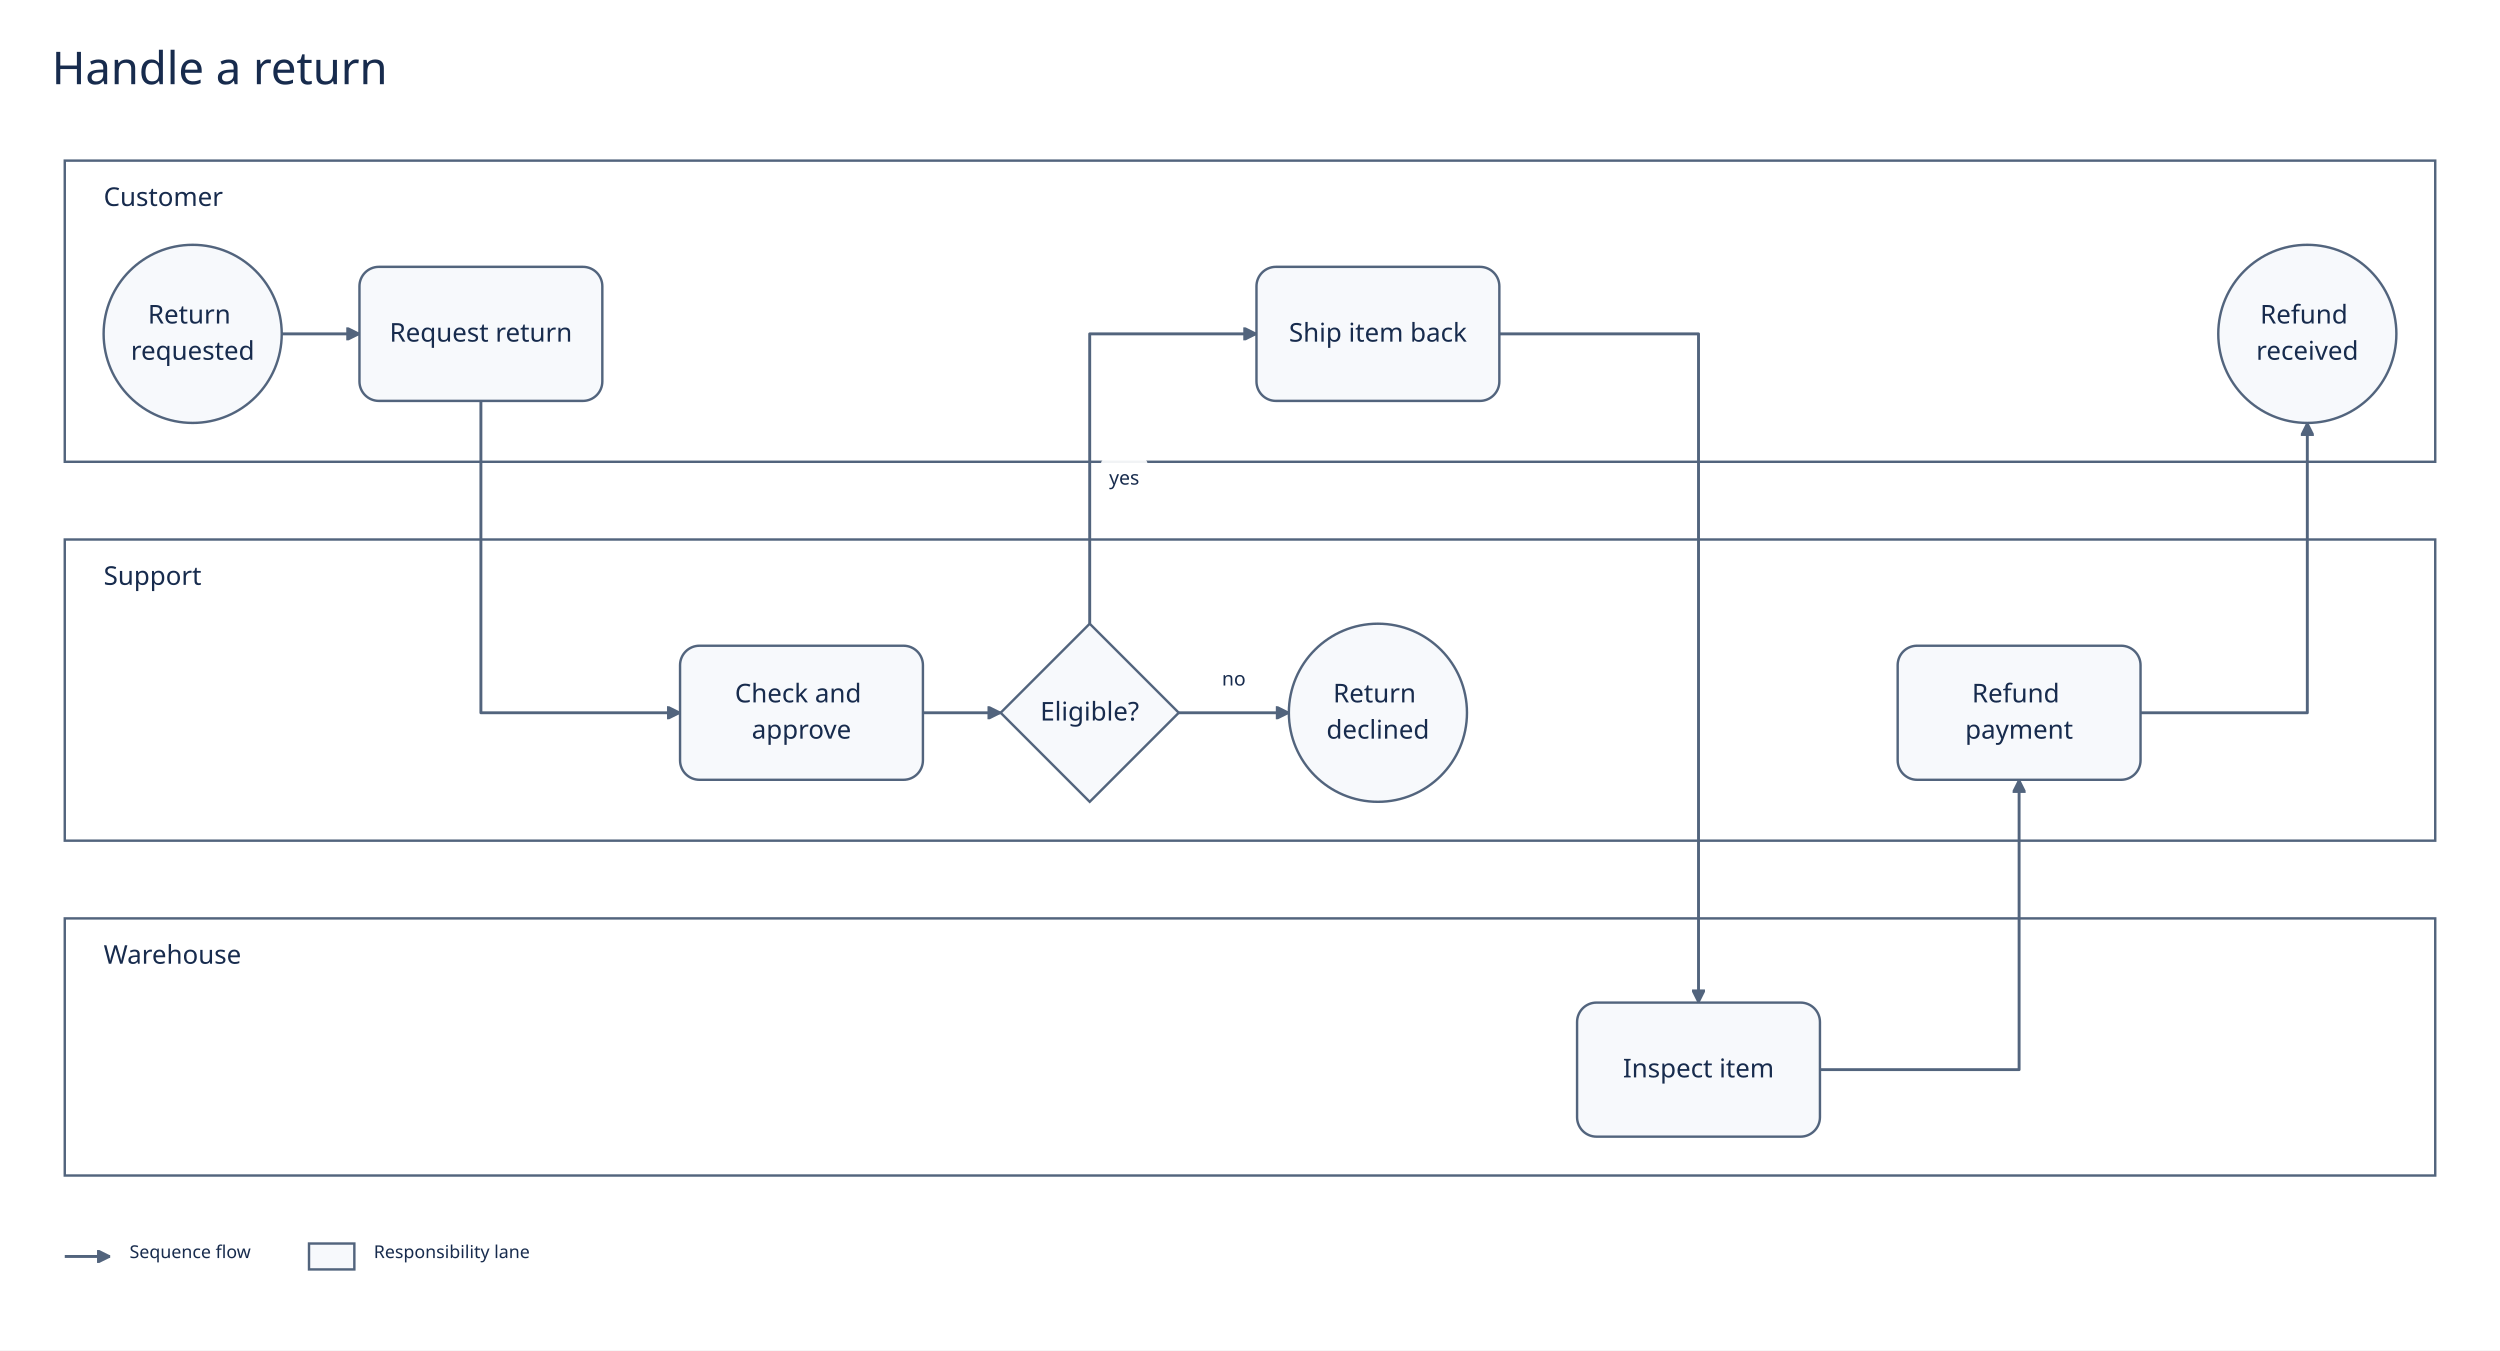
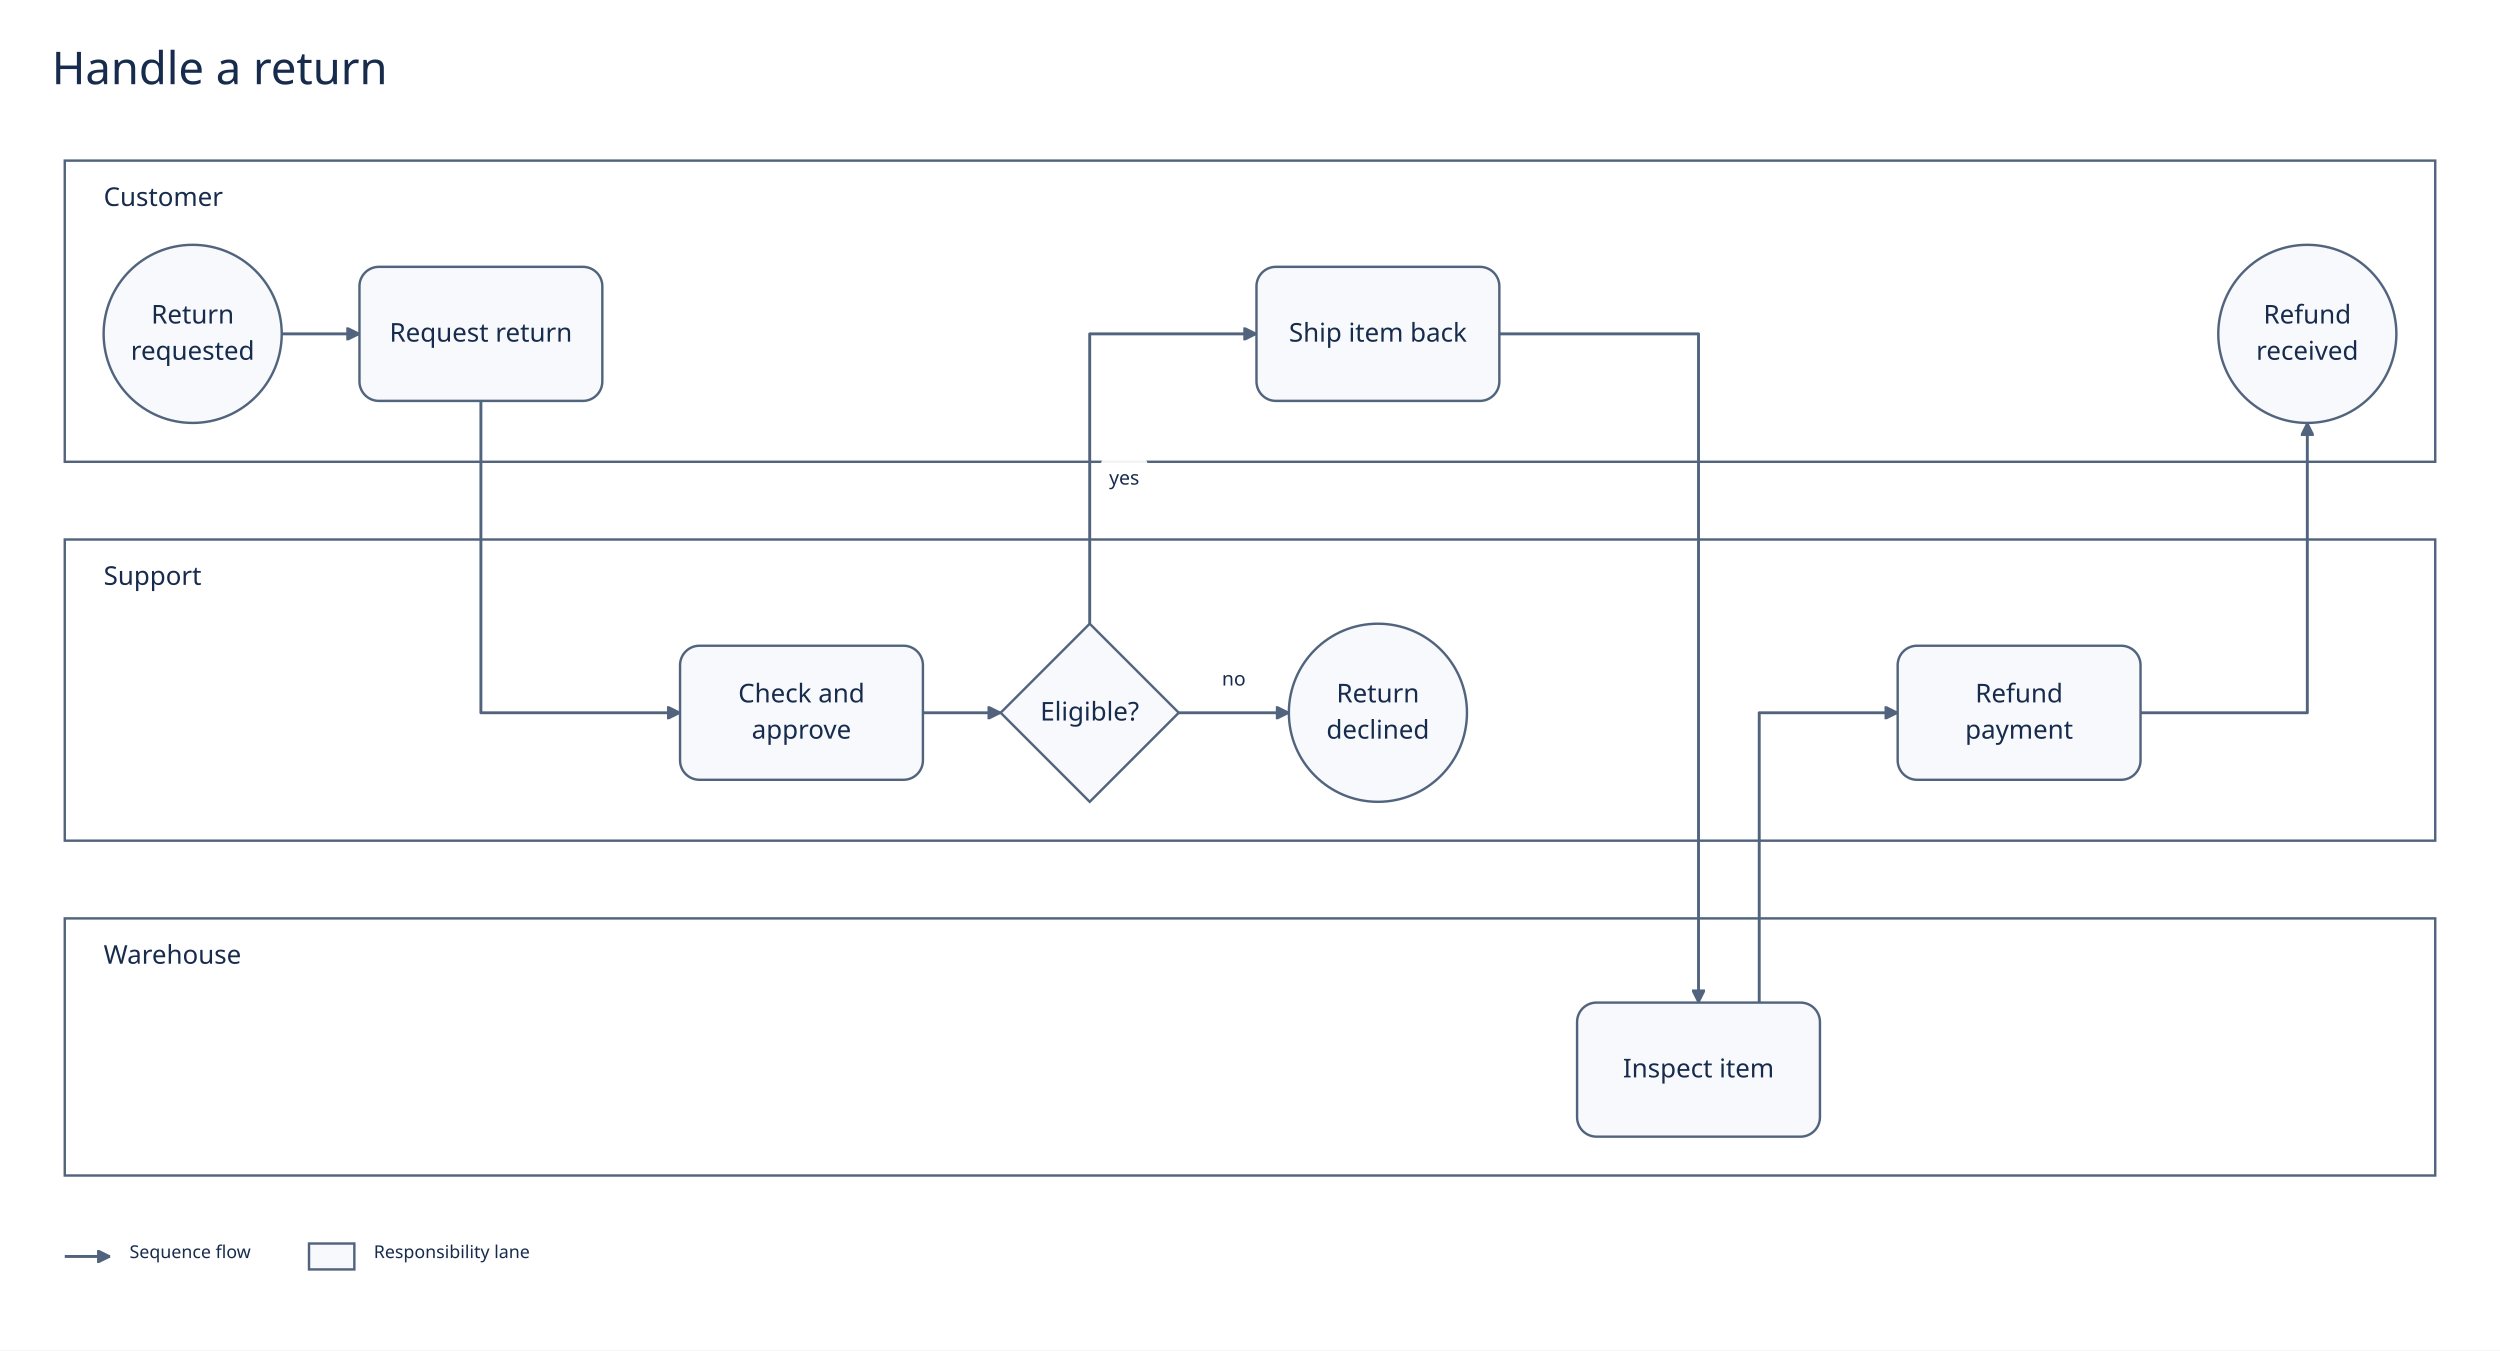
- <svg xmlns="http://www.w3.org/2000/svg" viewBox="0 0 1544 834" width="1544" height="834" lang="en" role="img" aria-labelledby="atlas-db25828b0cd1-document-title atlas-db25828b0cd1-document-desc" data-archatlas="0.1" data-measured-with="pillow">
+ <svg xmlns="http://www.w3.org/2000/svg" viewBox="0 0 1544 834" width="1544" height="834" lang="en" role="img" aria-labelledby="atlas-120f773fad01-document-title atlas-120f773fad01-document-desc" data-archatlas="0.1" data-measured-with="pillow">
  <defs>
-     <marker id="atlas-db25828b0cd1-marker-peer-arrow" viewBox="0 0 10 10" refX="10" refY="5" markerWidth="8" markerHeight="8" markerUnits="userSpaceOnUse" orient="auto-start-reverse">
+     <marker id="atlas-120f773fad01-marker-peer-arrow" viewBox="0 0 10 10" refX="10" refY="5" markerWidth="8" markerHeight="8" markerUnits="userSpaceOnUse" orient="auto-start-reverse">
      <path d="M 0 0 L 10 5 L 0 10 Z" fill="#52647d" stroke="#52647d" stroke-width="1.5" />
    </marker>
-     <marker id="atlas-db25828b0cd1-marker-peer-circle" viewBox="0 0 10 10" refX="5" refY="5" markerWidth="8" markerHeight="8" markerUnits="userSpaceOnUse">
+     <marker id="atlas-120f773fad01-marker-peer-circle" viewBox="0 0 10 10" refX="5" refY="5" markerWidth="8" markerHeight="8" markerUnits="userSpaceOnUse">
      <circle cx="5" cy="5" r="3.5" fill="#ffffff" stroke="#52647d" stroke-width="1.5" />
    </marker>
  </defs>
  <rect width="1544" height="834" fill="#ffffff" data-role="canvas" />
-   <rect id="atlas-db25828b0cd1-shape-group-l_c" data-id="l_c" data-role="group" data-parent="" data-kind="lane" fill="#ffffff" stroke="#52647d" stroke-width="1.5" data-box="40 99.2 1464 186" x="40" y="99.2" width="1464" height="186" rx="0" />
-   <ellipse id="atlas-db25828b0cd1-shape-node-s" data-id="s" data-role="node" data-parent="l_c" data-kind="event" fill="#f7f9fc" stroke="#52647d" stroke-width="1.5" data-box="64 151.2 110 110" data-event-type="" cx="119" cy="206.2" rx="55" ry="55" />
-   <rect id="atlas-db25828b0cd1-shape-node-t1" data-id="t1" data-role="node" data-parent="l_c" data-kind="task" fill="#f7f9fc" stroke="#52647d" stroke-width="1.5" data-box="222 164.8 150 82.8" x="222" y="164.8" width="150" height="82.8" rx="12" />
-   <rect id="atlas-db25828b0cd1-shape-node-t4" data-id="t4" data-role="node" data-parent="l_c" data-kind="task" fill="#f7f9fc" stroke="#52647d" stroke-width="1.5" data-box="776 164.8 150 82.8" x="776" y="164.8" width="150" height="82.8" rx="12" />
-   <ellipse id="atlas-db25828b0cd1-shape-node-e1" data-id="e1" data-role="node" data-parent="l_c" data-kind="event" fill="#f7f9fc" stroke="#52647d" stroke-width="1.5" data-box="1370 151.2 110 110" data-event-type="" cx="1425" cy="206.2" rx="55" ry="55" />
-   <rect id="atlas-db25828b0cd1-shape-group-l_s" data-id="l_s" data-role="group" data-parent="" data-kind="lane" fill="#ffffff" stroke="#52647d" stroke-width="1.5" data-box="40 333.2 1464 186" x="40" y="333.2" width="1464" height="186" rx="0" />
-   <rect id="atlas-db25828b0cd1-shape-node-t2" data-id="t2" data-role="node" data-parent="l_s" data-kind="task" fill="#f7f9fc" stroke="#52647d" stroke-width="1.5" data-box="420 398.8 150 82.8" x="420" y="398.8" width="150" height="82.8" rx="12" />
-   <polygon id="atlas-db25828b0cd1-shape-node-gw" data-id="gw" data-role="node" data-parent="l_s" data-kind="gateway" fill="#f7f9fc" stroke="#52647d" stroke-width="1.5" data-box="618 385.2 110 110" points="673,385.2 728,440.2 673,495.2 618,440.2" />
-   <ellipse id="atlas-db25828b0cd1-shape-node-e2" data-id="e2" data-role="node" data-parent="l_s" data-kind="event" fill="#f7f9fc" stroke="#52647d" stroke-width="1.5" data-box="796 385.2 110 110" data-event-type="" cx="851" cy="440.2" rx="55" ry="55" />
-   <rect id="atlas-db25828b0cd1-shape-node-t6" data-id="t6" data-role="node" data-parent="l_s" data-kind="task" fill="#f7f9fc" stroke="#52647d" stroke-width="1.5" data-box="1172 398.8 150 82.8" x="1172" y="398.8" width="150" height="82.8" rx="12" />
-   <rect id="atlas-db25828b0cd1-shape-group-l_w" data-id="l_w" data-role="group" data-parent="" data-kind="lane" fill="#ffffff" stroke="#52647d" stroke-width="1.5" data-box="40 567.2 1464 158.8" x="40" y="567.2" width="1464" height="158.8" rx="0" />
-   <rect id="atlas-db25828b0cd1-shape-node-t5" data-id="t5" data-role="node" data-parent="l_w" data-kind="task" fill="#f7f9fc" stroke="#52647d" stroke-width="1.5" data-box="974 619.2 150 82.8" x="974" y="619.2" width="150" height="82.8" rx="12" />
-   <rect id="atlas-db25828b0cd1-shape-legend-swatch-__legend-swatch-1" data-id="__legend-swatch-1" data-role="legend-swatch" data-parent="" data-kind="component" fill="#f7f9fc" stroke="#52647d" stroke-width="1.5" data-box="190.844 768 28 16" x="190.844" y="768" width="28" height="16" rx="0" />
-   <polyline id="atlas-db25828b0cd1-edge-edge-1" data-id="edge-1" data-role="edge" data-from="s" data-to="t1" data-kind="call" points="174,206.2 222,206.2" fill="none" stroke="#52647d" stroke-width="1.8" stroke-linejoin="round" marker-end="url(#atlas-db25828b0cd1-marker-peer-arrow)" />
-   <polyline id="atlas-db25828b0cd1-edge-edge-2" data-id="edge-2" data-role="edge" data-from="t1" data-to="t2" data-kind="call" points="297,247.6 297,440.2 420,440.2" fill="none" stroke="#52647d" stroke-width="1.8" stroke-linejoin="round" marker-end="url(#atlas-db25828b0cd1-marker-peer-arrow)" />
-   <polyline id="atlas-db25828b0cd1-edge-edge-3" data-id="edge-3" data-role="edge" data-from="t2" data-to="gw" data-kind="call" points="570,440.2 586,440.2 586,440.2 618,440.2" fill="none" stroke="#52647d" stroke-width="1.8" stroke-linejoin="round" marker-end="url(#atlas-db25828b0cd1-marker-peer-arrow)" />
-   <polyline id="atlas-db25828b0cd1-edge-edge-4" data-id="edge-4" data-role="edge" data-from="gw" data-to="t4" data-kind="call" points="673,385.2 673,206.2 776,206.2" fill="none" stroke="#52647d" stroke-width="1.8" stroke-linejoin="round" marker-end="url(#atlas-db25828b0cd1-marker-peer-arrow)" />
-   <polyline id="atlas-db25828b0cd1-edge-edge-5" data-id="edge-5" data-role="edge" data-from="gw" data-to="e2" data-kind="call" points="728,440.2 796,440.2" fill="none" stroke="#52647d" stroke-width="1.8" stroke-linejoin="round" marker-end="url(#atlas-db25828b0cd1-marker-peer-arrow)" />
-   <polyline id="atlas-db25828b0cd1-edge-edge-6" data-id="edge-6" data-role="edge" data-from="t4" data-to="t5" data-kind="call" points="926,206.2 1049,206.2 1049,619.2" fill="none" stroke="#52647d" stroke-width="1.8" stroke-linejoin="round" marker-end="url(#atlas-db25828b0cd1-marker-peer-arrow)" />
-   <polyline id="atlas-db25828b0cd1-edge-edge-7" data-id="edge-7" data-role="edge" data-from="t5" data-to="t6" data-kind="call" points="1124,660.6 1247,660.6 1247,481.6" fill="none" stroke="#52647d" stroke-width="1.8" stroke-linejoin="round" marker-end="url(#atlas-db25828b0cd1-marker-peer-arrow)" />
-   <polyline id="atlas-db25828b0cd1-edge-edge-8" data-id="edge-8" data-role="edge" data-from="t6" data-to="e1" data-kind="call" points="1322,440.2 1425,440.2 1425,261.2" fill="none" stroke="#52647d" stroke-width="1.8" stroke-linejoin="round" marker-end="url(#atlas-db25828b0cd1-marker-peer-arrow)" />
-   <polyline id="atlas-db25828b0cd1-edge-legend-line-0" data-id="legend-line-0" data-role="edge" data-from="" data-to="" data-kind="legend" points="40,776 68,776" fill="none" stroke="#52647d" stroke-width="1.8" stroke-linejoin="round" marker-end="url(#atlas-db25828b0cd1-marker-peer-arrow)" />
-   <rect id="atlas-db25828b0cd1-shape-label-bg-__edge-4-background" data-id="__edge-4-background" data-role="label-bg" data-parent="edge-4" x="680" y="283.3" width="28.641" height="24.8" fill="#ffffff" fill-opacity="0.92" rx="3" />
-   <rect id="atlas-db25828b0cd1-shape-label-bg-__edge-5-background" data-id="__edge-5-background" data-role="label-bg" data-parent="edge-5" x="749.656" y="407.4" width="24.688" height="24.8" fill="#ffffff" fill-opacity="0.92" rx="3" />
-   <text id="atlas-db25828b0cd1-text-title-figure-title" data-id="figure-title" data-role="title" data-owner="" x="32" y="52" data-source="Handle a return" font-size="28" font-family="&quot;Noto Sans&quot;, &quot;DejaVu Sans&quot;, &quot;Liberation Sans&quot;, &quot;Noto Sans CJK SC&quot;, sans-serif" text-anchor="start" fill="#172b4d" data-text-box="32 24 207.312 39.2">
+   <rect id="atlas-120f773fad01-shape-group-l_c" data-id="l_c" data-role="group" data-parent="" data-kind="lane" fill="#ffffff" stroke="#52647d" stroke-width="1.5" data-box="40 99.2 1464 186" x="40" y="99.2" width="1464" height="186" rx="0" />
+   <ellipse id="atlas-120f773fad01-shape-node-s" data-id="s" data-role="node" data-parent="l_c" data-kind="event" fill="#f7f9fc" stroke="#52647d" stroke-width="1.5" data-box="64 151.2 110 110" data-event-type="" cx="119" cy="206.2" rx="55" ry="55" />
+   <rect id="atlas-120f773fad01-shape-node-t1" data-id="t1" data-role="node" data-parent="l_c" data-kind="task" fill="#f7f9fc" stroke="#52647d" stroke-width="1.5" data-box="222 164.8 150 82.8" x="222" y="164.8" width="150" height="82.8" rx="12" />
+   <rect id="atlas-120f773fad01-shape-node-t4" data-id="t4" data-role="node" data-parent="l_c" data-kind="task" fill="#f7f9fc" stroke="#52647d" stroke-width="1.5" data-box="776 164.8 150 82.8" x="776" y="164.8" width="150" height="82.8" rx="12" />
+   <ellipse id="atlas-120f773fad01-shape-node-e1" data-id="e1" data-role="node" data-parent="l_c" data-kind="event" fill="#f7f9fc" stroke="#52647d" stroke-width="1.5" data-box="1370 151.2 110 110" data-event-type="" cx="1425" cy="206.2" rx="55" ry="55" />
+   <rect id="atlas-120f773fad01-shape-group-l_s" data-id="l_s" data-role="group" data-parent="" data-kind="lane" fill="#ffffff" stroke="#52647d" stroke-width="1.5" data-box="40 333.2 1464 186" x="40" y="333.2" width="1464" height="186" rx="0" />
+   <rect id="atlas-120f773fad01-shape-node-t2" data-id="t2" data-role="node" data-parent="l_s" data-kind="task" fill="#f7f9fc" stroke="#52647d" stroke-width="1.5" data-box="420 398.8 150 82.8" x="420" y="398.8" width="150" height="82.8" rx="12" />
+   <polygon id="atlas-120f773fad01-shape-node-gw" data-id="gw" data-role="node" data-parent="l_s" data-kind="gateway" fill="#f7f9fc" stroke="#52647d" stroke-width="1.5" data-box="618 385.2 110 110" points="673,385.2 728,440.2 673,495.2 618,440.2" />
+   <ellipse id="atlas-120f773fad01-shape-node-e2" data-id="e2" data-role="node" data-parent="l_s" data-kind="event" fill="#f7f9fc" stroke="#52647d" stroke-width="1.5" data-box="796 385.2 110 110" data-event-type="" cx="851" cy="440.2" rx="55" ry="55" />
+   <rect id="atlas-120f773fad01-shape-node-t6" data-id="t6" data-role="node" data-parent="l_s" data-kind="task" fill="#f7f9fc" stroke="#52647d" stroke-width="1.5" data-box="1172 398.8 150 82.8" x="1172" y="398.8" width="150" height="82.8" rx="12" />
+   <rect id="atlas-120f773fad01-shape-group-l_w" data-id="l_w" data-role="group" data-parent="" data-kind="lane" fill="#ffffff" stroke="#52647d" stroke-width="1.5" data-box="40 567.2 1464 158.8" x="40" y="567.2" width="1464" height="158.8" rx="0" />
+   <rect id="atlas-120f773fad01-shape-node-t5" data-id="t5" data-role="node" data-parent="l_w" data-kind="task" fill="#f7f9fc" stroke="#52647d" stroke-width="1.5" data-box="974 619.2 150 82.8" x="974" y="619.2" width="150" height="82.8" rx="12" />
+   <rect id="atlas-120f773fad01-shape-legend-swatch-__legend-swatch-1" data-id="__legend-swatch-1" data-role="legend-swatch" data-parent="" data-kind="component" fill="#f7f9fc" stroke="#52647d" stroke-width="1.5" data-box="190.844 768 28 16" x="190.844" y="768" width="28" height="16" rx="0" />
+   <polyline id="atlas-120f773fad01-edge-edge-1" data-id="edge-1" data-role="edge" data-from="s" data-to="t1" data-kind="call" points="174,206.2 222,206.2" fill="none" stroke="#52647d" stroke-width="1.8" stroke-linejoin="round" marker-end="url(#atlas-120f773fad01-marker-peer-arrow)" />
+   <polyline id="atlas-120f773fad01-edge-edge-2" data-id="edge-2" data-role="edge" data-from="t1" data-to="t2" data-kind="call" points="297,247.6 297,440.2 420,440.2" fill="none" stroke="#52647d" stroke-width="1.8" stroke-linejoin="round" marker-end="url(#atlas-120f773fad01-marker-peer-arrow)" />
+   <polyline id="atlas-120f773fad01-edge-edge-3" data-id="edge-3" data-role="edge" data-from="t2" data-to="gw" data-kind="call" points="570,440.2 586,440.2 586,440.2 618,440.2" fill="none" stroke="#52647d" stroke-width="1.8" stroke-linejoin="round" marker-end="url(#atlas-120f773fad01-marker-peer-arrow)" />
+   <polyline id="atlas-120f773fad01-edge-edge-4" data-id="edge-4" data-role="edge" data-from="gw" data-to="t4" data-kind="call" points="673,385.2 673,206.2 776,206.2" fill="none" stroke="#52647d" stroke-width="1.8" stroke-linejoin="round" marker-end="url(#atlas-120f773fad01-marker-peer-arrow)" />
+   <polyline id="atlas-120f773fad01-edge-edge-5" data-id="edge-5" data-role="edge" data-from="gw" data-to="e2" data-kind="call" points="728,440.2 796,440.2" fill="none" stroke="#52647d" stroke-width="1.8" stroke-linejoin="round" marker-end="url(#atlas-120f773fad01-marker-peer-arrow)" />
+   <polyline id="atlas-120f773fad01-edge-edge-6" data-id="edge-6" data-role="edge" data-from="t4" data-to="t5" data-kind="call" points="926,206.2 1049,206.2 1049,619.2" fill="none" stroke="#52647d" stroke-width="1.8" stroke-linejoin="round" marker-end="url(#atlas-120f773fad01-marker-peer-arrow)" />
+   <polyline id="atlas-120f773fad01-edge-edge-7" data-id="edge-7" data-role="edge" data-from="t5" data-to="t6" data-kind="call" points="1086.5,619.2 1086.5,440.2 1172,440.2" fill="none" stroke="#52647d" stroke-width="1.8" stroke-linejoin="round" marker-end="url(#atlas-120f773fad01-marker-peer-arrow)" />
+   <polyline id="atlas-120f773fad01-edge-edge-8" data-id="edge-8" data-role="edge" data-from="t6" data-to="e1" data-kind="call" points="1322,440.2 1425,440.2 1425,261.2" fill="none" stroke="#52647d" stroke-width="1.8" stroke-linejoin="round" marker-end="url(#atlas-120f773fad01-marker-peer-arrow)" />
+   <polyline id="atlas-120f773fad01-edge-legend-line-0" data-id="legend-line-0" data-role="edge" data-from="" data-to="" data-kind="legend" points="40,776 68,776" fill="none" stroke="#52647d" stroke-width="1.8" stroke-linejoin="round" marker-end="url(#atlas-120f773fad01-marker-peer-arrow)" />
+   <rect id="atlas-120f773fad01-shape-label-bg-__edge-4-background" data-id="__edge-4-background" data-role="label-bg" data-parent="edge-4" x="680" y="283.3" width="28.641" height="24.8" fill="#ffffff" fill-opacity="0.92" rx="3" />
+   <rect id="atlas-120f773fad01-shape-label-bg-__edge-5-background" data-id="__edge-5-background" data-role="label-bg" data-parent="edge-5" x="749.656" y="407.4" width="24.688" height="24.8" fill="#ffffff" fill-opacity="0.92" rx="3" />
+   <text id="atlas-120f773fad01-text-title-figure-title" data-id="figure-title" data-role="title" data-owner="" x="32" y="52" data-source="Handle a return" font-size="28" font-family="&quot;Noto Sans&quot;, &quot;DejaVu Sans&quot;, &quot;Liberation Sans&quot;, &quot;Noto Sans CJK SC&quot;, sans-serif" text-anchor="start" fill="#172b4d" data-text-box="32 24 207.312 39.2">
    <tspan x="32" y="52">
-       <tspan font-family="Noto Sans">Handle a return</tspan>
+       <tspan font-family="Noto Sans" x="32">Handle</tspan>
+       <tspan font-family="Noto Sans" x="125.984"> </tspan>
+       <tspan font-family="Noto Sans" x="133.266">a</tspan>
+       <tspan font-family="Noto Sans" x="148.969"> </tspan>
+       <tspan font-family="Noto Sans" x="156.25">return</tspan>
    </tspan>
  </text>
-   <text id="atlas-db25828b0cd1-text-group-title-l_c-title" data-id="l_c-title" data-role="group-title" data-owner="l_c" x="64" y="127.2" data-source="Customer" font-size="16" font-family="&quot;Noto Sans&quot;, &quot;DejaVu Sans&quot;, &quot;Liberation Sans&quot;, &quot;Noto Sans CJK SC&quot;, sans-serif" text-anchor="start" fill="#172b4d" data-text-box="64 111.2 73.719 22.4">
+   <text id="atlas-120f773fad01-text-group-title-l_c-title" data-id="l_c-title" data-role="group-title" data-owner="l_c" x="64" y="127.2" data-source="Customer" font-size="16" font-family="&quot;Noto Sans&quot;, &quot;DejaVu Sans&quot;, &quot;Liberation Sans&quot;, &quot;Noto Sans CJK SC&quot;, sans-serif" text-anchor="start" fill="#172b4d" data-text-box="64 111.2 73.719 22.4">
    <tspan x="64" y="127.2">
-       <tspan font-family="Noto Sans">Customer</tspan>
+       <tspan font-family="Noto Sans" x="64">Customer</tspan>
    </tspan>
  </text>
-   <text id="atlas-db25828b0cd1-text-name-s-name" data-id="s-name" data-role="name" data-owner="s" x="119" y="199.8" data-source="Return requested" font-size="16" font-family="&quot;Noto Sans&quot;, &quot;DejaVu Sans&quot;, &quot;Liberation Sans&quot;, &quot;Noto Sans CJK SC&quot;, sans-serif" text-anchor="middle" fill="#172b4d" data-text-box="80.797 183.8 76.406 44.8">
-     <tspan x="119" y="199.8">
-       <tspan font-family="Noto Sans">Return</tspan>
+   <text id="atlas-120f773fad01-text-name-s-name" data-id="s-name" data-role="name" data-owner="s" x="119" y="199.8" data-source="Return requested" font-size="16" font-family="&quot;Noto Sans&quot;, &quot;DejaVu Sans&quot;, &quot;Liberation Sans&quot;, &quot;Noto Sans CJK SC&quot;, sans-serif" text-anchor="start" fill="#172b4d" data-text-box="80.797 183.8 76.406 44.8">
+     <tspan x="93.422" y="199.8">
+       <tspan font-family="Noto Sans" x="93.422">Return</tspan>
    </tspan>
-     <tspan x="119" y="222.2">
-       <tspan font-family="Noto Sans">requested</tspan>
+     <tspan x="80.797" y="222.2">
+       <tspan font-family="Noto Sans" x="80.797">requested</tspan>
    </tspan>
  </text>
-   <text id="atlas-db25828b0cd1-text-name-t1-name" data-id="t1-name" data-role="name" data-owner="t1" x="297" y="211" data-source="Request return" font-size="16" font-family="&quot;Noto Sans&quot;, &quot;DejaVu Sans&quot;, &quot;Liberation Sans&quot;, &quot;Noto Sans CJK SC&quot;, sans-serif" text-anchor="middle" fill="#172b4d" data-text-box="240.578 195 112.844 22.4">
-     <tspan x="297" y="211">
-       <tspan font-family="Noto Sans">Request return</tspan>
+   <text id="atlas-120f773fad01-text-name-t1-name" data-id="t1-name" data-role="name" data-owner="t1" x="297" y="211" data-source="Request return" font-size="16" font-family="&quot;Noto Sans&quot;, &quot;DejaVu Sans&quot;, &quot;Liberation Sans&quot;, &quot;Noto Sans CJK SC&quot;, sans-serif" text-anchor="start" fill="#172b4d" data-text-box="240.578 195 112.844 22.4">
+     <tspan x="240.578" y="211">
+       <tspan font-family="Noto Sans" x="240.578">Request</tspan>
+       <tspan font-family="Noto Sans" x="301.766"> </tspan>
+       <tspan font-family="Noto Sans" x="305.922">return</tspan>
    </tspan>
  </text>
-   <text id="atlas-db25828b0cd1-text-name-t4-name" data-id="t4-name" data-role="name" data-owner="t4" x="851" y="211" data-source="Ship item back" font-size="16" font-family="&quot;Noto Sans&quot;, &quot;DejaVu Sans&quot;, &quot;Liberation Sans&quot;, &quot;Noto Sans CJK SC&quot;, sans-serif" text-anchor="middle" fill="#172b4d" data-text-box="796.055 195 109.891 22.4">
-     <tspan x="851" y="211">
-       <tspan font-family="Noto Sans">Ship item back</tspan>
+   <text id="atlas-120f773fad01-text-name-t4-name" data-id="t4-name" data-role="name" data-owner="t4" x="851" y="211" data-source="Ship item back" font-size="16" font-family="&quot;Noto Sans&quot;, &quot;DejaVu Sans&quot;, &quot;Liberation Sans&quot;, &quot;Noto Sans CJK SC&quot;, sans-serif" text-anchor="start" fill="#172b4d" data-text-box="796.055 195 109.891 22.4">
+     <tspan x="796.055" y="211">
+       <tspan font-family="Noto Sans" x="796.055">Ship</tspan>
+       <tspan font-family="Noto Sans" x="828.695"> </tspan>
+       <tspan font-family="Noto Sans" x="832.852">item</tspan>
+       <tspan font-family="Noto Sans" x="866.742"> </tspan>
+       <tspan font-family="Noto Sans" x="870.898">back</tspan>
    </tspan>
  </text>
-   <text id="atlas-db25828b0cd1-text-name-e1-name" data-id="e1-name" data-role="name" data-owner="e1" x="1425" y="199.8" data-source="Refund received" font-size="16" font-family="&quot;Noto Sans&quot;, &quot;DejaVu Sans&quot;, &quot;Liberation Sans&quot;, &quot;Noto Sans CJK SC&quot;, sans-serif" text-anchor="middle" fill="#172b4d" data-text-box="1393.414 183.8 63.172 44.8">
-     <tspan x="1425" y="199.8">
-       <tspan font-family="Noto Sans">Refund</tspan>
+   <text id="atlas-120f773fad01-text-name-e1-name" data-id="e1-name" data-role="name" data-owner="e1" x="1425" y="199.8" data-source="Refund received" font-size="16" font-family="&quot;Noto Sans&quot;, &quot;DejaVu Sans&quot;, &quot;Liberation Sans&quot;, &quot;Noto Sans CJK SC&quot;, sans-serif" text-anchor="start" fill="#172b4d" data-text-box="1393.414 183.8 63.172 44.8">
+     <tspan x="1397.945" y="199.8">
+       <tspan font-family="Noto Sans" x="1397.945">Refund</tspan>
    </tspan>
-     <tspan x="1425" y="222.2">
-       <tspan font-family="Noto Sans">received</tspan>
+     <tspan x="1393.414" y="222.2">
+       <tspan font-family="Noto Sans" x="1393.414">received</tspan>
    </tspan>
  </text>
-   <text id="atlas-db25828b0cd1-text-group-title-l_s-title" data-id="l_s-title" data-role="group-title" data-owner="l_s" x="64" y="361.2" data-source="Support" font-size="16" font-family="&quot;Noto Sans&quot;, &quot;DejaVu Sans&quot;, &quot;Liberation Sans&quot;, &quot;Noto Sans CJK SC&quot;, sans-serif" text-anchor="start" fill="#172b4d" data-text-box="64 345.2 60.438 22.4">
+   <text id="atlas-120f773fad01-text-group-title-l_s-title" data-id="l_s-title" data-role="group-title" data-owner="l_s" x="64" y="361.2" data-source="Support" font-size="16" font-family="&quot;Noto Sans&quot;, &quot;DejaVu Sans&quot;, &quot;Liberation Sans&quot;, &quot;Noto Sans CJK SC&quot;, sans-serif" text-anchor="start" fill="#172b4d" data-text-box="64 345.2 60.438 22.4">
    <tspan x="64" y="361.2">
-       <tspan font-family="Noto Sans">Support</tspan>
+       <tspan font-family="Noto Sans" x="64">Support</tspan>
    </tspan>
  </text>
-   <text id="atlas-db25828b0cd1-text-name-t2-name" data-id="t2-name" data-role="name" data-owner="t2" x="495" y="433.8" data-source="Check and approve" font-size="16" font-family="&quot;Noto Sans&quot;, &quot;DejaVu Sans&quot;, &quot;Liberation Sans&quot;, &quot;Noto Sans CJK SC&quot;, sans-serif" text-anchor="middle" fill="#172b4d" data-text-box="455.938 417.8 78.125 44.8">
-     <tspan x="495" y="433.8">
-       <tspan font-family="Noto Sans">Check and</tspan>
+   <text id="atlas-120f773fad01-text-name-t2-name" data-id="t2-name" data-role="name" data-owner="t2" x="495" y="433.8" data-source="Check and approve" font-size="16" font-family="&quot;Noto Sans&quot;, &quot;DejaVu Sans&quot;, &quot;Liberation Sans&quot;, &quot;Noto Sans CJK SC&quot;, sans-serif" text-anchor="start" fill="#172b4d" data-text-box="455.938 417.8 78.125 44.8">
+     <tspan x="455.938" y="433.8">
+       <tspan font-family="Noto Sans" x="455.938">Check</tspan>
+       <tspan font-family="Noto Sans" x="501.203"> </tspan>
+       <tspan font-family="Noto Sans" x="505.359">and</tspan>
    </tspan>
-     <tspan x="495" y="456.2">
-       <tspan font-family="Noto Sans">approve</tspan>
+     <tspan x="464.258" y="456.2">
+       <tspan font-family="Noto Sans" x="464.258">approve</tspan>
    </tspan>
  </text>
-   <text id="atlas-db25828b0cd1-text-name-gw-name" data-id="gw-name" data-role="name" data-owner="gw" x="673" y="445" data-source="Eligible?" font-size="16" font-family="&quot;Noto Sans&quot;, &quot;DejaVu Sans&quot;, &quot;Liberation Sans&quot;, &quot;Noto Sans CJK SC&quot;, sans-serif" text-anchor="middle" fill="#172b4d" data-text-box="642.477 429 61.047 22.4">
-     <tspan x="673" y="445">
-       <tspan font-family="Noto Sans">Eligible?</tspan>
+   <text id="atlas-120f773fad01-text-name-gw-name" data-id="gw-name" data-role="name" data-owner="gw" x="673" y="445" data-source="Eligible?" font-size="16" font-family="&quot;Noto Sans&quot;, &quot;DejaVu Sans&quot;, &quot;Liberation Sans&quot;, &quot;Noto Sans CJK SC&quot;, sans-serif" text-anchor="start" fill="#172b4d" data-text-box="642.477 429 61.047 22.4">
+     <tspan x="642.477" y="445">
+       <tspan font-family="Noto Sans" x="642.477">Eligible?</tspan>
    </tspan>
  </text>
-   <text id="atlas-db25828b0cd1-text-name-e2-name" data-id="e2-name" data-role="name" data-owner="e2" x="851" y="433.8" data-source="Return declined" font-size="16" font-family="&quot;Noto Sans&quot;, &quot;DejaVu Sans&quot;, &quot;Liberation Sans&quot;, &quot;Noto Sans CJK SC&quot;, sans-serif" text-anchor="middle" fill="#172b4d" data-text-box="819.211 417.8 63.578 44.8">
-     <tspan x="851" y="433.8">
-       <tspan font-family="Noto Sans">Return</tspan>
+   <text id="atlas-120f773fad01-text-name-e2-name" data-id="e2-name" data-role="name" data-owner="e2" x="851" y="433.8" data-source="Return declined" font-size="16" font-family="&quot;Noto Sans&quot;, &quot;DejaVu Sans&quot;, &quot;Liberation Sans&quot;, &quot;Noto Sans CJK SC&quot;, sans-serif" text-anchor="start" fill="#172b4d" data-text-box="819.211 417.8 63.578 44.8">
+     <tspan x="825.422" y="433.8">
+       <tspan font-family="Noto Sans" x="825.422">Return</tspan>
    </tspan>
-     <tspan x="851" y="456.2">
-       <tspan font-family="Noto Sans">declined</tspan>
+     <tspan x="819.211" y="456.2">
+       <tspan font-family="Noto Sans" x="819.211">declined</tspan>
    </tspan>
  </text>
-   <text id="atlas-db25828b0cd1-text-name-t6-name" data-id="t6-name" data-role="name" data-owner="t6" x="1247" y="433.8" data-source="Refund payment" font-size="16" font-family="&quot;Noto Sans&quot;, &quot;DejaVu Sans&quot;, &quot;Liberation Sans&quot;, &quot;Noto Sans CJK SC&quot;, sans-serif" text-anchor="middle" fill="#172b4d" data-text-box="1213.688 417.8 66.625 44.8">
-     <tspan x="1247" y="433.8">
-       <tspan font-family="Noto Sans">Refund</tspan>
+   <text id="atlas-120f773fad01-text-name-t6-name" data-id="t6-name" data-role="name" data-owner="t6" x="1247" y="433.8" data-source="Refund payment" font-size="16" font-family="&quot;Noto Sans&quot;, &quot;DejaVu Sans&quot;, &quot;Liberation Sans&quot;, &quot;Noto Sans CJK SC&quot;, sans-serif" text-anchor="start" fill="#172b4d" data-text-box="1213.688 417.8 66.625 44.8">
+     <tspan x="1219.945" y="433.8">
+       <tspan font-family="Noto Sans" x="1219.945">Refund</tspan>
    </tspan>
-     <tspan x="1247" y="456.2">
-       <tspan font-family="Noto Sans">payment</tspan>
+     <tspan x="1213.688" y="456.2">
+       <tspan font-family="Noto Sans" x="1213.688">payment</tspan>
    </tspan>
  </text>
-   <text id="atlas-db25828b0cd1-text-group-title-l_w-title" data-id="l_w-title" data-role="group-title" data-owner="l_w" x="64" y="595.2" data-source="Warehouse" font-size="16" font-family="&quot;Noto Sans&quot;, &quot;DejaVu Sans&quot;, &quot;Liberation Sans&quot;, &quot;Noto Sans CJK SC&quot;, sans-serif" text-anchor="start" fill="#172b4d" data-text-box="64 579.2 85.016 22.4">
+   <text id="atlas-120f773fad01-text-group-title-l_w-title" data-id="l_w-title" data-role="group-title" data-owner="l_w" x="64" y="595.2" data-source="Warehouse" font-size="16" font-family="&quot;Noto Sans&quot;, &quot;DejaVu Sans&quot;, &quot;Liberation Sans&quot;, &quot;Noto Sans CJK SC&quot;, sans-serif" text-anchor="start" fill="#172b4d" data-text-box="64 579.2 85.016 22.4">
    <tspan x="64" y="595.2">
-       <tspan font-family="Noto Sans">Warehouse</tspan>
+       <tspan font-family="Noto Sans" x="64">Warehouse</tspan>
    </tspan>
  </text>
-   <text id="atlas-db25828b0cd1-text-name-t5-name" data-id="t5-name" data-role="name" data-owner="t5" x="1049" y="665.4" data-source="Inspect item" font-size="16" font-family="&quot;Noto Sans&quot;, &quot;DejaVu Sans&quot;, &quot;Liberation Sans&quot;, &quot;Noto Sans CJK SC&quot;, sans-serif" text-anchor="middle" fill="#172b4d" data-text-box="1002.32 649.4 93.359 22.4">
-     <tspan x="1049" y="665.4">
-       <tspan font-family="Noto Sans">Inspect item</tspan>
+   <text id="atlas-120f773fad01-text-name-t5-name" data-id="t5-name" data-role="name" data-owner="t5" x="1049" y="665.4" data-source="Inspect item" font-size="16" font-family="&quot;Noto Sans&quot;, &quot;DejaVu Sans&quot;, &quot;Liberation Sans&quot;, &quot;Noto Sans CJK SC&quot;, sans-serif" text-anchor="start" fill="#172b4d" data-text-box="1002.32 649.4 93.359 22.4">
+     <tspan x="1002.32" y="665.4">
+       <tspan font-family="Noto Sans" x="1002.32">Inspect</tspan>
+       <tspan font-family="Noto Sans" x="1057.633"> </tspan>
+       <tspan font-family="Noto Sans" x="1061.789">item</tspan>
    </tspan>
  </text>
-   <text id="atlas-db25828b0cd1-text-edge-label-edge-4-label" data-id="edge-4-label" data-role="edge-label" data-owner="edge-4" x="694.32" y="299.3" data-source="yes" font-size="12" font-family="&quot;Noto Sans&quot;, &quot;DejaVu Sans&quot;, &quot;Liberation Sans&quot;, &quot;Noto Sans CJK SC&quot;, sans-serif" text-anchor="middle" fill="#172b4d" data-text-box="685 287.3 18.641 16.8">
-     <tspan x="694.32" y="299.3">
-       <tspan font-family="Noto Sans">yes</tspan>
+   <text id="atlas-120f773fad01-text-edge-label-edge-4-label" data-id="edge-4-label" data-role="edge-label" data-owner="edge-4" x="694.32" y="299.3" data-source="yes" font-size="12" font-family="&quot;Noto Sans&quot;, &quot;DejaVu Sans&quot;, &quot;Liberation Sans&quot;, &quot;Noto Sans CJK SC&quot;, sans-serif" text-anchor="start" fill="#172b4d" data-text-box="685 287.3 18.641 16.8">
+     <tspan x="685" y="299.3">
+       <tspan font-family="Noto Sans" x="685">yes</tspan>
    </tspan>
  </text>
-   <text id="atlas-db25828b0cd1-text-edge-label-edge-5-label" data-id="edge-5-label" data-role="edge-label" data-owner="edge-5" x="762" y="423.4" data-source="no" font-size="12" font-family="&quot;Noto Sans&quot;, &quot;DejaVu Sans&quot;, &quot;Liberation Sans&quot;, &quot;Noto Sans CJK SC&quot;, sans-serif" text-anchor="middle" fill="#172b4d" data-text-box="754.656 411.4 14.688 16.8">
-     <tspan x="762" y="423.4">
-       <tspan font-family="Noto Sans">no</tspan>
+   <text id="atlas-120f773fad01-text-edge-label-edge-5-label" data-id="edge-5-label" data-role="edge-label" data-owner="edge-5" x="762" y="423.4" data-source="no" font-size="12" font-family="&quot;Noto Sans&quot;, &quot;DejaVu Sans&quot;, &quot;Liberation Sans&quot;, &quot;Noto Sans CJK SC&quot;, sans-serif" text-anchor="start" fill="#172b4d" data-text-box="754.656 411.4 14.688 16.8">
+     <tspan x="754.656" y="423.4">
+       <tspan font-family="Noto Sans" x="754.656">no</tspan>
    </tspan>
  </text>
-   <text id="atlas-db25828b0cd1-text-legend-legend-0" data-id="legend-0" data-role="legend" data-owner="" x="80" y="777" data-source="Sequence flow" font-size="11" font-family="&quot;Noto Sans&quot;, &quot;DejaVu Sans&quot;, &quot;Liberation Sans&quot;, &quot;Noto Sans CJK SC&quot;, sans-serif" text-anchor="start" fill="#172b4d" data-text-box="80 766 74.844 15.4">
+   <text id="atlas-120f773fad01-text-legend-legend-0" data-id="legend-0" data-role="legend" data-owner="" x="80" y="777" data-source="Sequence flow" font-size="11" font-family="&quot;Noto Sans&quot;, &quot;DejaVu Sans&quot;, &quot;Liberation Sans&quot;, &quot;Noto Sans CJK SC&quot;, sans-serif" text-anchor="start" fill="#172b4d" data-text-box="80 766 74.844 15.4">
    <tspan x="80" y="777">
-       <tspan font-family="Noto Sans">Sequence flow</tspan>
+       <tspan font-family="Noto Sans" x="80">Sequence</tspan>
+       <tspan font-family="Noto Sans" x="130.281"> </tspan>
+       <tspan font-family="Noto Sans" x="133.141">flow</tspan>
    </tspan>
  </text>
-   <text id="atlas-db25828b0cd1-text-legend-legend-1" data-id="legend-1" data-role="legend" data-owner="" x="230.844" y="777" data-source="Responsibility lane" font-size="11" font-family="&quot;Noto Sans&quot;, &quot;DejaVu Sans&quot;, &quot;Liberation Sans&quot;, &quot;Noto Sans CJK SC&quot;, sans-serif" text-anchor="start" fill="#172b4d" data-text-box="230.844 766 96.391 15.4">
+   <text id="atlas-120f773fad01-text-legend-legend-1" data-id="legend-1" data-role="legend" data-owner="" x="230.844" y="777" data-source="Responsibility lane" font-size="11" font-family="&quot;Noto Sans&quot;, &quot;DejaVu Sans&quot;, &quot;Liberation Sans&quot;, &quot;Noto Sans CJK SC&quot;, sans-serif" text-anchor="start" fill="#172b4d" data-text-box="230.844 766 96.391 15.4">
    <tspan x="230.844" y="777">
-       <tspan font-family="Noto Sans">Responsibility lane</tspan>
+       <tspan font-family="Noto Sans" x="230.844">Responsibility</tspan>
+       <tspan font-family="Noto Sans" x="302.359"> </tspan>
+       <tspan font-family="Noto Sans" x="305.219">lane</tspan>
    </tspan>
  </text>
</svg>
